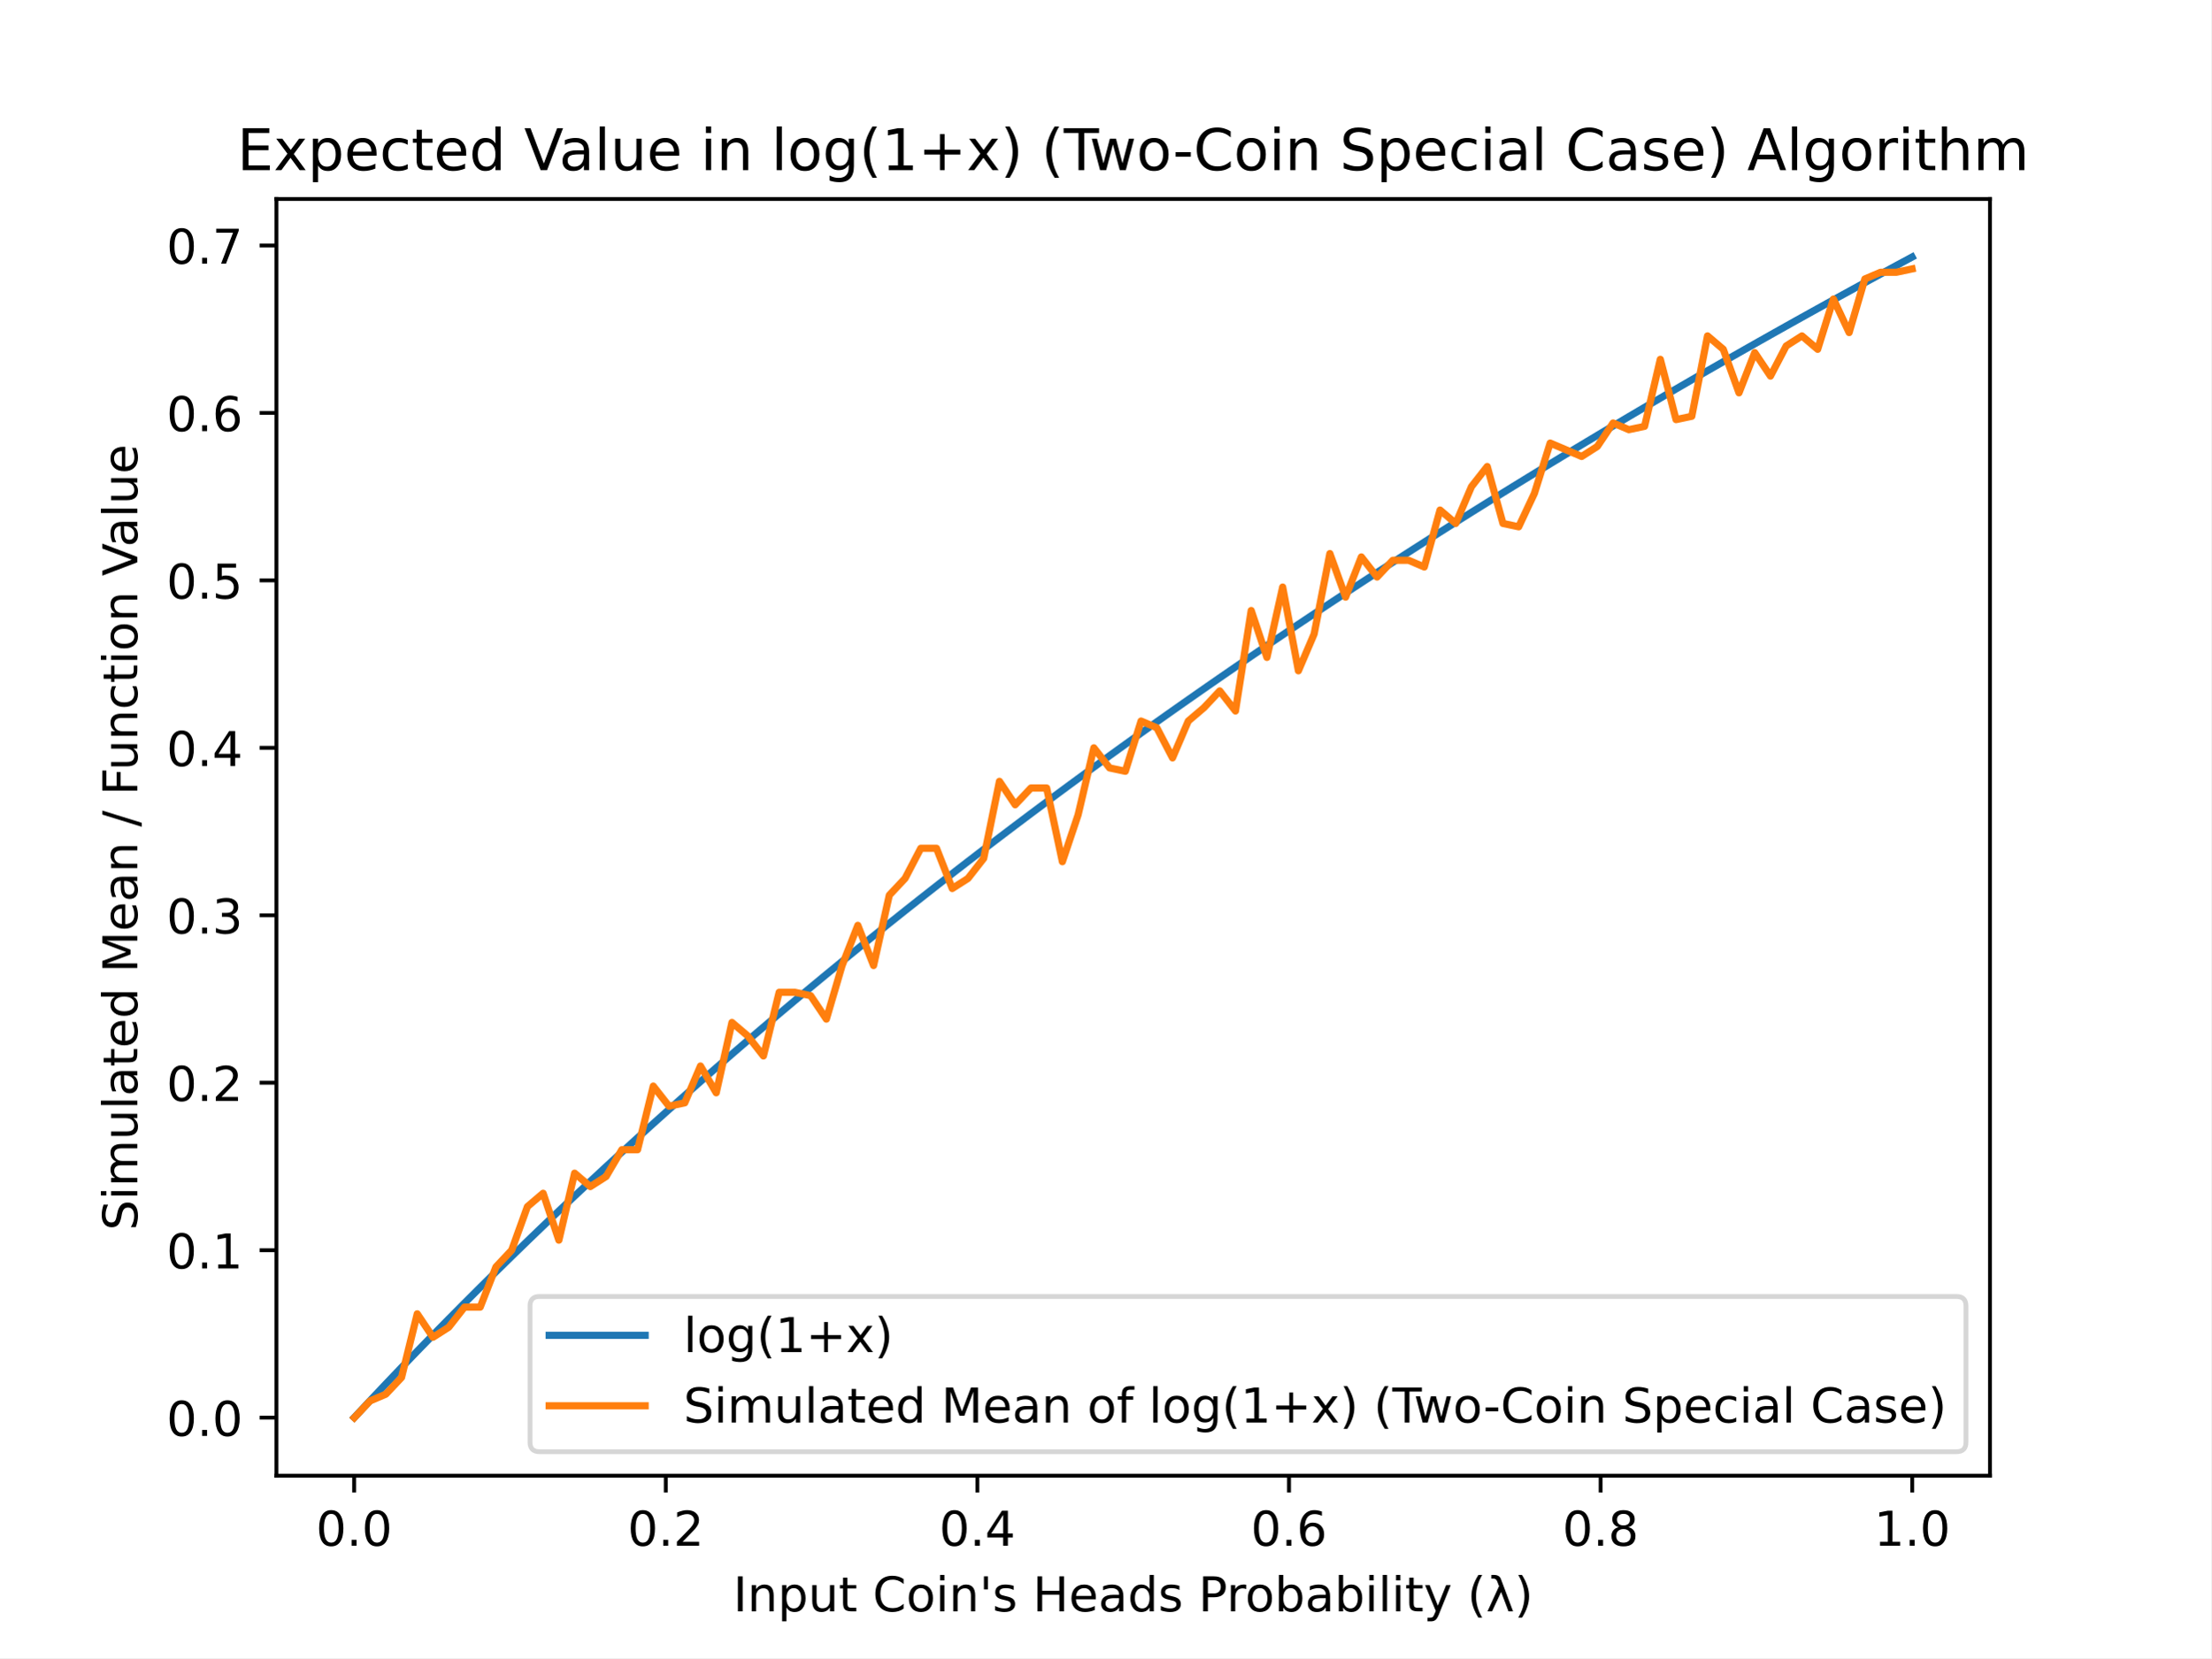
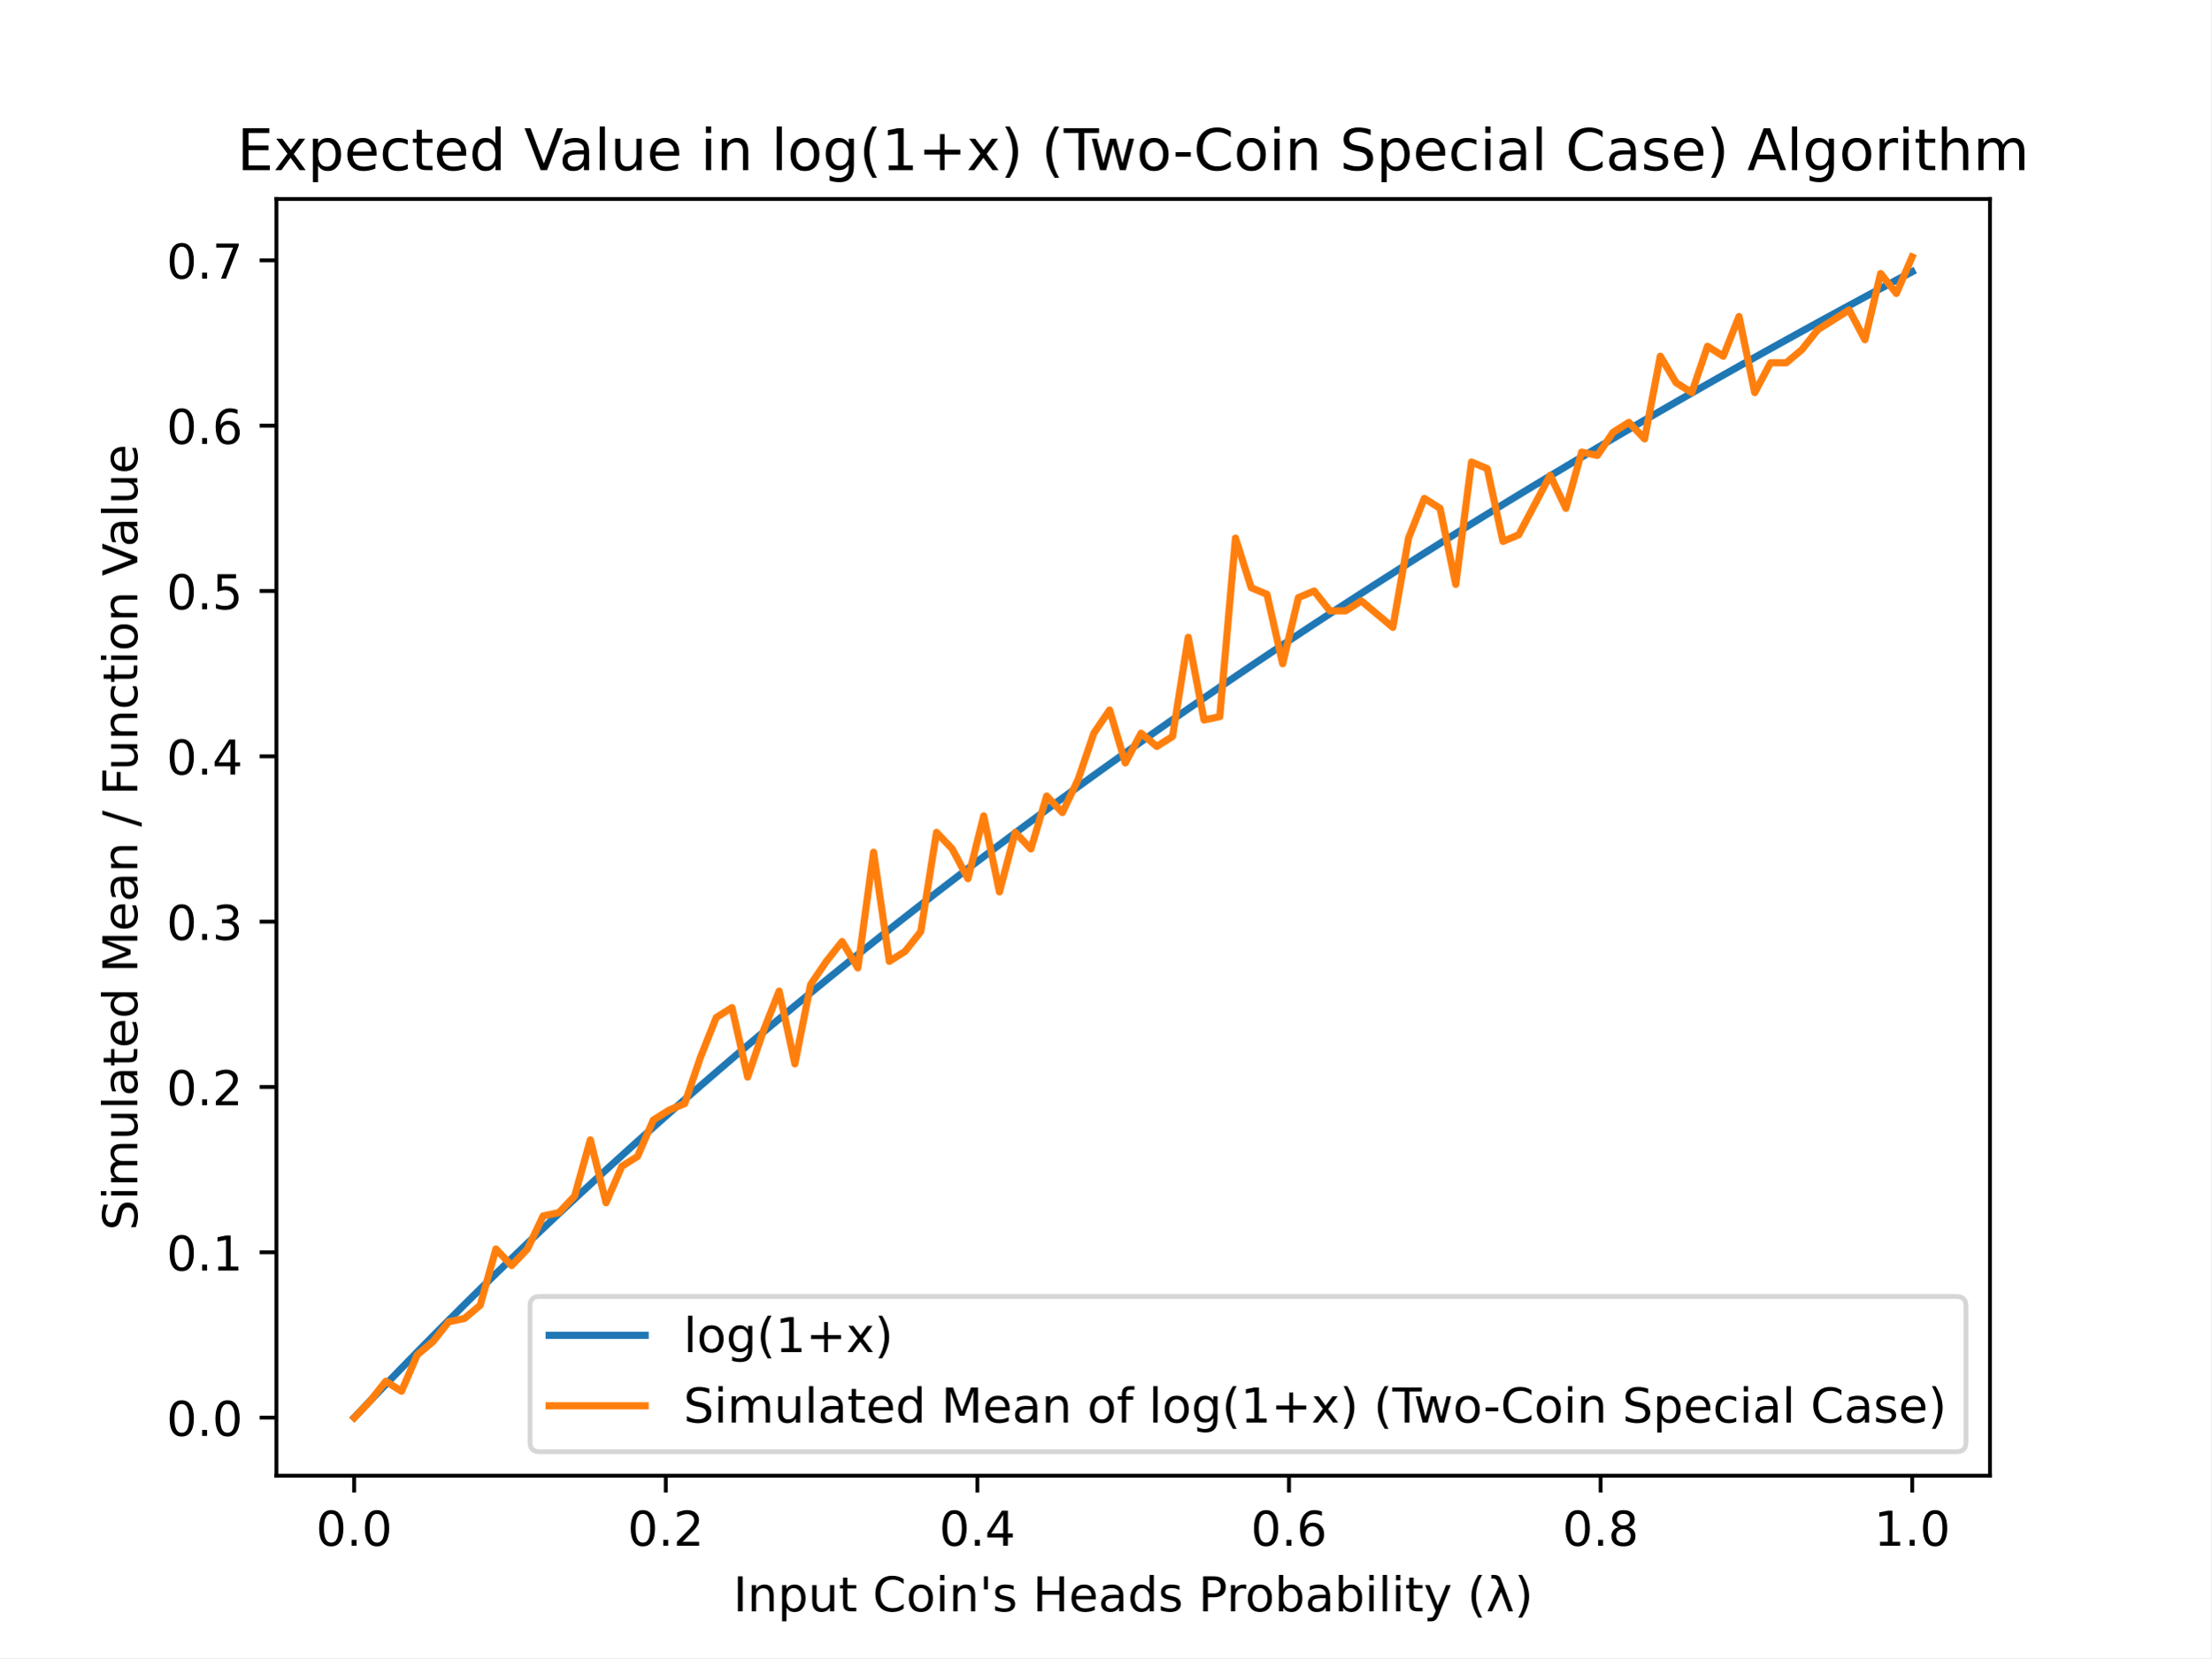
<svg xmlns="http://www.w3.org/2000/svg" xmlns:xlink="http://www.w3.org/1999/xlink" height="345.6pt" version="1.1" viewBox="0 0 460.8 345.6" width="460.8pt">
  <defs>
    <style type="text/css">
*{stroke-linecap:butt;stroke-linejoin:round;}
  </style>
  </defs>
  <g id="figure_1">
    <g id="patch_1">
      <path d="M 0 345.6  L 460.8 345.6  L 460.8 0  L 0 0  z " style="fill:#ffffff;" />
    </g>
    <g id="axes_1">
      <g id="patch_2">
        <path d="M 57.6 307.584  L 414.72 307.584  L 414.72 41.472  L 57.6 41.472  z " style="fill:#ffffff;" />
      </g>
      <g id="matplotlib.axis_1">
        <g id="xtick_1">
          <g id="line2d_1">
            <defs>
-               <path d="M 0 0  L 0 3.5  " id="mb4fb25f185" style="stroke:#000000;stroke-width:0.8;" />
+               <path d="M 0 0  L 0 3.5  " id="m2d1cc6e12e" style="stroke:#000000;stroke-width:0.8;" />
            </defs>
            <g>
-               <use style="stroke:#000000;stroke-width:0.8;" x="73.8" xlink:href="#mb4fb25f185" y="307.584" />
+               <use style="stroke:#000000;stroke-width:0.8;" x="73.8" xlink:href="#m2d1cc6e12e" y="307.584" />
            </g>
          </g>
          <g id="text_1">
            <text style="font-family:DejaVu Sans;font-size:10px;font-style:normal;font-weight:normal;text-anchor:middle;" transform="rotate(-0, 73.80026, 322.1824)" x="73.8" y="322.182">0.0</text>
          </g>
        </g>
        <g id="xtick_2">
          <g id="line2d_2">
            <g>
-               <use style="stroke:#000000;stroke-width:0.8;" x="138.744" xlink:href="#mb4fb25f185" y="307.584" />
+               <use style="stroke:#000000;stroke-width:0.8;" x="138.744" xlink:href="#m2d1cc6e12e" y="307.584" />
            </g>
          </g>
          <g id="text_2">
            <text style="font-family:DejaVu Sans;font-size:10px;font-style:normal;font-weight:normal;text-anchor:middle;" transform="rotate(-0, 138.7442, 322.1824)" x="138.744" y="322.182">0.2</text>
          </g>
        </g>
        <g id="xtick_3">
          <g id="line2d_3">
            <g>
-               <use style="stroke:#000000;stroke-width:0.8;" x="203.688" xlink:href="#mb4fb25f185" y="307.584" />
+               <use style="stroke:#000000;stroke-width:0.8;" x="203.688" xlink:href="#m2d1cc6e12e" y="307.584" />
            </g>
          </g>
          <g id="text_3">
            <text style="font-family:DejaVu Sans;font-size:10px;font-style:normal;font-weight:normal;text-anchor:middle;" transform="rotate(-0, 203.6881, 322.1824)" x="203.688" y="322.182">0.4</text>
          </g>
        </g>
        <g id="xtick_4">
          <g id="line2d_4">
            <g>
-               <use style="stroke:#000000;stroke-width:0.8;" x="268.632" xlink:href="#mb4fb25f185" y="307.584" />
+               <use style="stroke:#000000;stroke-width:0.8;" x="268.632" xlink:href="#m2d1cc6e12e" y="307.584" />
            </g>
          </g>
          <g id="text_4">
            <text style="font-family:DejaVu Sans;font-size:10px;font-style:normal;font-weight:normal;text-anchor:middle;" transform="rotate(-0, 268.6319, 322.1824)" x="268.632" y="322.182">0.6</text>
          </g>
        </g>
        <g id="xtick_5">
          <g id="line2d_5">
            <g>
-               <use style="stroke:#000000;stroke-width:0.8;" x="333.576" xlink:href="#mb4fb25f185" y="307.584" />
+               <use style="stroke:#000000;stroke-width:0.8;" x="333.576" xlink:href="#m2d1cc6e12e" y="307.584" />
            </g>
          </g>
          <g id="text_5">
            <text style="font-family:DejaVu Sans;font-size:10px;font-style:normal;font-weight:normal;text-anchor:middle;" transform="rotate(-0, 333.5758, 322.1824)" x="333.576" y="322.182">0.8</text>
          </g>
        </g>
        <g id="xtick_6">
          <g id="line2d_6">
            <g>
-               <use style="stroke:#000000;stroke-width:0.8;" x="398.52" xlink:href="#mb4fb25f185" y="307.584" />
+               <use style="stroke:#000000;stroke-width:0.8;" x="398.52" xlink:href="#m2d1cc6e12e" y="307.584" />
            </g>
          </g>
          <g id="text_6">
            <text style="font-family:DejaVu Sans;font-size:10px;font-style:normal;font-weight:normal;text-anchor:middle;" transform="rotate(-0, 398.5197, 322.1824)" x="398.52" y="322.182">1.0</text>
          </g>
        </g>
        <g id="text_7">
          <text style="font-family:DejaVu Sans;font-size:10px;font-style:normal;font-weight:normal;text-anchor:middle;" transform="rotate(-0, 236.16, 335.8606)" x="236.16" y="335.861">Input Coin's Heads Probability (λ)</text>
        </g>
      </g>
      <g id="matplotlib.axis_2">
        <g id="ytick_1">
          <g id="line2d_7">
            <defs>
-               <path d="M 0 0  L -3.5 0  " id="m519b1409ff" style="stroke:#000000;stroke-width:0.8;" />
+               <path d="M 0 0  L -3.5 0  " id="mae59380b9b" style="stroke:#000000;stroke-width:0.8;" />
            </defs>
            <g>
-               <use style="stroke:#000000;stroke-width:0.8;" x="57.6" xlink:href="#m519b1409ff" y="295.488" />
+               <use style="stroke:#000000;stroke-width:0.8;" x="57.6" xlink:href="#mae59380b9b" y="295.488" />
            </g>
          </g>
          <g id="text_8">
            <text style="font-family:DejaVu Sans;font-size:10px;font-style:normal;font-weight:normal;text-anchor:end;" transform="rotate(-0, 50.6, 299.2872)" x="50.6" y="299.287">0.0</text>
          </g>
        </g>
        <g id="ytick_2">
          <g id="line2d_8">
            <g>
-               <use style="stroke:#000000;stroke-width:0.8;" x="57.6" xlink:href="#m519b1409ff" y="260.584" />
+               <use style="stroke:#000000;stroke-width:0.8;" x="57.6" xlink:href="#mae59380b9b" y="261.026" />
            </g>
          </g>
          <g id="text_9">
-             <text style="font-family:DejaVu Sans;font-size:10px;font-style:normal;font-weight:normal;text-anchor:end;" transform="rotate(-0, 50.6, 264.383)" x="50.6" y="264.383">0.1</text>
+             <text style="font-family:DejaVu Sans;font-size:10px;font-style:normal;font-weight:normal;text-anchor:end;" transform="rotate(-0, 50.6, 264.8257)" x="50.6" y="264.826">0.1</text>
          </g>
        </g>
        <g id="ytick_3">
          <g id="line2d_9">
            <g>
-               <use style="stroke:#000000;stroke-width:0.8;" x="57.6" xlink:href="#m519b1409ff" y="225.68" />
+               <use style="stroke:#000000;stroke-width:0.8;" x="57.6" xlink:href="#mae59380b9b" y="226.565" />
            </g>
          </g>
          <g id="text_10">
-             <text style="font-family:DejaVu Sans;font-size:10px;font-style:normal;font-weight:normal;text-anchor:end;" transform="rotate(-0, 50.6, 229.4788)" x="50.6" y="229.479">0.2</text>
+             <text style="font-family:DejaVu Sans;font-size:10px;font-style:normal;font-weight:normal;text-anchor:end;" transform="rotate(-0, 50.6, 230.3641)" x="50.6" y="230.364">0.2</text>
          </g>
        </g>
        <g id="ytick_4">
          <g id="line2d_10">
            <g>
-               <use style="stroke:#000000;stroke-width:0.8;" x="57.6" xlink:href="#m519b1409ff" y="190.775" />
+               <use style="stroke:#000000;stroke-width:0.8;" x="57.6" xlink:href="#mae59380b9b" y="192.103" />
            </g>
          </g>
          <g id="text_11">
-             <text style="font-family:DejaVu Sans;font-size:10px;font-style:normal;font-weight:normal;text-anchor:end;" transform="rotate(-0, 50.6, 194.5746)" x="50.6" y="194.575">0.3</text>
+             <text style="font-family:DejaVu Sans;font-size:10px;font-style:normal;font-weight:normal;text-anchor:end;" transform="rotate(-0, 50.6, 195.9026)" x="50.6" y="195.903">0.3</text>
          </g>
        </g>
        <g id="ytick_5">
          <g id="line2d_11">
            <g>
-               <use style="stroke:#000000;stroke-width:0.8;" x="57.6" xlink:href="#m519b1409ff" y="155.871" />
+               <use style="stroke:#000000;stroke-width:0.8;" x="57.6" xlink:href="#mae59380b9b" y="157.642" />
            </g>
          </g>
          <g id="text_12">
-             <text style="font-family:DejaVu Sans;font-size:10px;font-style:normal;font-weight:normal;text-anchor:end;" transform="rotate(-0, 50.6, 159.6704)" x="50.6" y="159.67">0.4</text>
+             <text style="font-family:DejaVu Sans;font-size:10px;font-style:normal;font-weight:normal;text-anchor:end;" transform="rotate(-0, 50.6, 161.4411)" x="50.6" y="161.441">0.4</text>
          </g>
        </g>
        <g id="ytick_6">
          <g id="line2d_12">
            <g>
-               <use style="stroke:#000000;stroke-width:0.8;" x="57.6" xlink:href="#m519b1409ff" y="120.967" />
+               <use style="stroke:#000000;stroke-width:0.8;" x="57.6" xlink:href="#mae59380b9b" y="123.18" />
            </g>
          </g>
          <g id="text_13">
-             <text style="font-family:DejaVu Sans;font-size:10px;font-style:normal;font-weight:normal;text-anchor:end;" transform="rotate(-0, 50.6, 124.7662)" x="50.6" y="124.766">0.5</text>
+             <text style="font-family:DejaVu Sans;font-size:10px;font-style:normal;font-weight:normal;text-anchor:end;" transform="rotate(-0, 50.6, 126.9795)" x="50.6" y="126.98">0.5</text>
          </g>
        </g>
        <g id="ytick_7">
          <g id="line2d_13">
            <g>
-               <use style="stroke:#000000;stroke-width:0.8;" x="57.6" xlink:href="#m519b1409ff" y="86.063" />
+               <use style="stroke:#000000;stroke-width:0.8;" x="57.6" xlink:href="#mae59380b9b" y="88.719" />
            </g>
          </g>
          <g id="text_14">
-             <text style="font-family:DejaVu Sans;font-size:10px;font-style:normal;font-weight:normal;text-anchor:end;" transform="rotate(-0, 50.6, 89.86204)" x="50.6" y="89.862">0.6</text>
+             <text style="font-family:DejaVu Sans;font-size:10px;font-style:normal;font-weight:normal;text-anchor:end;" transform="rotate(-0, 50.6, 92.51799)" x="50.6" y="92.518">0.6</text>
          </g>
        </g>
        <g id="ytick_8">
          <g id="line2d_14">
            <g>
-               <use style="stroke:#000000;stroke-width:0.8;" x="57.6" xlink:href="#m519b1409ff" y="51.159" />
+               <use style="stroke:#000000;stroke-width:0.8;" x="57.6" xlink:href="#mae59380b9b" y="54.257" />
            </g>
          </g>
          <g id="text_15">
-             <text style="font-family:DejaVu Sans;font-size:10px;font-style:normal;font-weight:normal;text-anchor:end;" transform="rotate(-0, 50.6, 54.95784)" x="50.6" y="54.958">0.7</text>
+             <text style="font-family:DejaVu Sans;font-size:10px;font-style:normal;font-weight:normal;text-anchor:end;" transform="rotate(-0, 50.6, 58.05645)" x="50.6" y="58.056">0.7</text>
          </g>
        </g>
        <g id="text_16">
          <text style="font-family:DejaVu Sans;font-size:10px;font-style:normal;font-weight:normal;text-anchor:middle;" transform="rotate(-90, 28.61719, 174.528)" x="28.617" y="174.528">Simulated Mean / Function Value</text>
        </g>
      </g>
      <g id="line2d_15">
-         <path clip-path="url(#p446d5f3e96)" d="M 73.833 295.453  L 77.112 291.946  L 80.391 288.474  L 83.671 285.036  L 86.95 281.632  L 90.229 278.26  L 93.509 274.921  L 96.788 271.614  L 100.067 268.337  L 103.347 265.091  L 106.626 261.875  L 109.905 258.688  L 113.185 255.53  L 116.464 252.401  L 119.743 249.299  L 123.023 246.225  L 126.302 243.177  L 129.581 240.156  L 132.861 237.16  L 136.14 234.19  L 139.42 231.246  L 142.699 228.326  L 145.978 225.43  L 149.258 222.558  L 152.537 219.709  L 155.816 216.883  L 159.096 214.08  L 162.375 211.3  L 165.654 208.541  L 168.934 205.804  L 172.213 203.089  L 175.492 200.394  L 178.772 197.72  L 182.051 195.066  L 185.33 192.432  L 188.61 189.818  L 191.889 187.224  L 195.168 184.649  L 198.448 182.092  L 201.727 179.554  L 205.006 177.034  L 208.286 174.533  L 211.565 172.049  L 214.844 169.583  L 218.124 167.134  L 221.403 164.702  L 224.682 162.287  L 227.962 159.889  L 231.241 157.507  L 234.52 155.141  L 237.8 152.791  L 241.079 150.456  L 244.358 148.138  L 247.638 145.834  L 250.917 143.546  L 254.196 141.272  L 257.476 139.014  L 260.755 136.769  L 264.034 134.539  L 267.314 132.324  L 270.593 130.122  L 273.872 127.934  L 277.152 125.76  L 280.431 123.599  L 283.71 121.451  L 286.99 119.317  L 290.269 117.195  L 293.548 115.087  L 296.828 112.991  L 300.107 110.907  L 303.386 108.836  L 306.666 106.777  L 309.945 104.73  L 313.224 102.696  L 316.504 100.673  L 319.783 98.661  L 323.062 96.661  L 326.342 94.673  L 329.621 92.695  L 332.9 90.729  L 336.18 88.774  L 339.459 86.83  L 342.739 84.897  L 346.018 82.974  L 349.297 81.062  L 352.577 79.16  L 355.856 77.268  L 359.135 75.387  L 362.415 73.516  L 365.694 71.654  L 368.973 69.803  L 372.253 67.961  L 375.532 66.129  L 378.811 64.307  L 382.091 62.494  L 385.37 60.69  L 388.649 58.896  L 391.929 57.111  L 395.208 55.335  L 398.487 53.568  " style="fill:none;stroke:#1f77b4;stroke-linecap:square;stroke-width:1.5;" />
+         <path clip-path="url(#p94f0401c36)" d="M 73.833 295.454  L 77.112 291.991  L 80.391 288.563  L 83.671 285.169  L 86.95 281.808  L 90.229 278.479  L 93.509 275.182  L 96.788 271.917  L 100.067 268.682  L 103.347 265.477  L 106.626 262.301  L 109.905 259.155  L 113.185 256.037  L 116.464 252.947  L 119.743 249.885  L 123.023 246.849  L 126.302 243.84  L 129.581 240.857  L 132.861 237.9  L 136.14 234.968  L 139.42 232.06  L 142.699 229.177  L 145.978 226.318  L 149.258 223.482  L 152.537 220.67  L 155.816 217.88  L 159.096 215.113  L 162.375 212.368  L 165.654 209.644  L 168.934 206.942  L 172.213 204.26  L 175.492 201.6  L 178.772 198.96  L 182.051 196.34  L 185.33 193.739  L 188.61 191.159  L 191.889 188.597  L 195.168 186.054  L 198.448 183.53  L 201.727 181.024  L 205.006 178.537  L 208.286 176.067  L 211.565 173.615  L 214.844 171.18  L 218.124 168.762  L 221.403 166.361  L 224.682 163.976  L 227.962 161.608  L 231.241 159.256  L 234.52 156.921  L 237.8 154.6  L 241.079 152.296  L 244.358 150.006  L 247.638 147.732  L 250.917 145.473  L 254.196 143.228  L 257.476 140.998  L 260.755 138.782  L 264.034 136.581  L 267.314 134.393  L 270.593 132.219  L 273.872 130.059  L 277.152 127.912  L 280.431 125.779  L 283.71 123.658  L 286.99 121.551  L 290.269 119.457  L 293.548 117.375  L 296.828 115.305  L 300.107 113.248  L 303.386 111.203  L 306.666 109.171  L 309.945 107.15  L 313.224 105.141  L 316.504 103.143  L 319.783 101.157  L 323.062 99.183  L 326.342 97.219  L 329.621 95.267  L 332.9 93.326  L 336.18 91.396  L 339.459 89.476  L 342.739 87.567  L 346.018 85.669  L 349.297 83.781  L 352.577 81.903  L 355.856 80.036  L 359.135 78.178  L 362.415 76.331  L 365.694 74.493  L 368.973 72.665  L 372.253 70.847  L 375.532 69.038  L 378.811 67.239  L 382.091 65.449  L 385.37 63.668  L 388.649 61.897  L 391.929 60.134  L 395.208 58.381  L 398.487 56.636  " style="fill:none;stroke:#1f77b4;stroke-linecap:square;stroke-width:1.5;" />
      </g>
      <g id="line2d_16">
-         <path clip-path="url(#p446d5f3e96)" d="M 73.833 295.488  L 77.112 291.998  L 80.391 290.601  L 83.671 287.111  L 86.95 273.847  L 90.229 278.734  L 93.509 276.64  L 96.788 272.451  L 100.067 272.451  L 103.347 264.074  L 106.626 260.584  L 109.905 251.509  L 113.185 248.716  L 116.464 258.49  L 119.743 244.528  L 123.023 247.32  L 126.302 245.226  L 129.581 239.641  L 132.861 239.641  L 136.14 226.378  L 139.42 230.566  L 142.699 229.868  L 145.978 222.189  L 149.258 227.774  L 152.537 213.114  L 155.816 215.906  L 159.096 220.095  L 162.375 206.831  L 165.654 206.831  L 168.934 207.529  L 172.213 212.416  L 175.492 201.247  L 178.772 192.87  L 182.051 201.247  L 185.33 186.587  L 188.61 183.096  L 191.889 176.814  L 195.168 176.814  L 198.448 185.191  L 201.727 183.096  L 205.006 178.908  L 208.286 162.852  L 211.565 167.739  L 214.844 164.248  L 218.124 164.248  L 221.403 179.606  L 224.682 169.833  L 227.962 155.871  L 231.241 160.06  L 234.52 160.758  L 237.8 150.287  L 241.079 151.683  L 244.358 157.965  L 247.638 150.287  L 250.917 147.494  L 254.196 144.004  L 257.476 148.192  L 260.755 127.25  L 264.034 137.023  L 267.314 122.363  L 270.593 139.815  L 273.872 132.136  L 277.152 115.382  L 280.431 124.457  L 283.71 116.08  L 286.99 120.269  L 290.269 116.779  L 293.548 116.779  L 296.828 118.175  L 300.107 106.307  L 303.386 109.1  L 306.666 101.421  L 309.945 97.232  L 313.224 109.1  L 316.504 109.798  L 319.783 102.817  L 323.062 92.346  L 326.342 93.742  L 329.621 95.138  L 332.9 93.044  L 336.18 88.157  L 339.459 89.553  L 342.739 88.855  L 346.018 74.893  L 349.297 87.459  L 352.577 86.761  L 355.856 70.007  L 359.135 72.799  L 362.415 81.874  L 365.694 73.497  L 368.973 78.384  L 372.253 72.101  L 375.532 70.007  L 378.811 72.799  L 382.091 62.328  L 385.37 69.309  L 388.649 58.139  L 391.929 56.743  L 395.208 56.743  L 398.487 56.045  " style="fill:none;stroke:#ff7f0e;stroke-linecap:square;stroke-width:1.5;" />
+         <path clip-path="url(#p94f0401c36)" d="M 73.833 295.488  L 77.112 292.042  L 80.391 287.906  L 83.671 289.974  L 86.95 282.393  L 90.229 279.636  L 93.509 275.5  L 96.788 274.811  L 100.067 272.054  L 103.347 260.337  L 106.626 263.783  L 109.905 260.337  L 113.185 253.445  L 116.464 252.756  L 119.743 249.31  L 123.023 237.593  L 126.302 250.688  L 129.581 243.106  L 132.861 241.039  L 136.14 233.457  L 139.42 231.39  L 142.699 230.011  L 145.978 220.362  L 149.258 212.091  L 152.537 210.023  L 155.816 224.497  L 159.096 214.848  L 162.375 206.577  L 165.654 221.74  L 168.934 205.199  L 172.213 200.374  L 175.492 196.239  L 178.772 201.753  L 182.051 177.63  L 185.33 200.374  L 188.61 198.306  L 191.889 194.171  L 195.168 173.494  L 198.448 176.94  L 201.727 183.143  L 205.006 170.048  L 208.286 185.9  L 211.565 173.494  L 214.844 176.94  L 218.124 165.913  L 221.403 169.359  L 224.682 162.466  L 227.962 152.817  L 231.241 147.993  L 234.52 159.02  L 237.8 152.817  L 241.079 155.574  L 244.358 153.506  L 247.638 132.83  L 250.917 150.06  L 254.196 149.371  L 257.476 112.153  L 260.755 122.491  L 264.034 123.87  L 267.314 138.343  L 270.593 124.559  L 273.872 123.18  L 277.152 127.316  L 280.431 127.316  L 283.71 125.248  L 286.99 128.005  L 290.269 130.762  L 293.548 112.153  L 296.828 103.882  L 300.107 105.95  L 303.386 121.802  L 306.666 96.3  L 309.945 97.679  L 313.224 112.842  L 316.504 111.463  L 319.783 105.26  L 323.062 99.057  L 326.342 105.95  L 329.621 94.233  L 332.9 94.922  L 336.18 90.097  L 339.459 88.03  L 342.739 91.476  L 346.018 74.245  L 349.297 79.759  L 352.577 81.826  L 355.856 72.177  L 359.135 74.245  L 362.415 65.974  L 365.694 81.826  L 368.973 75.623  L 372.253 75.623  L 375.532 72.866  L 378.811 68.731  L 382.091 66.663  L 385.37 64.596  L 388.649 70.799  L 391.929 57.014  L 395.208 61.15  L 398.487 53.568  " style="fill:none;stroke:#ff7f0e;stroke-linecap:square;stroke-width:1.5;" />
      </g>
      <g id="patch_3">
        <path d="M 57.6 307.584  L 57.6 41.472  " style="fill:none;stroke:#000000;stroke-linecap:square;stroke-linejoin:miter;stroke-width:0.8;" />
      </g>
      <g id="patch_4">
        <path d="M 414.72 307.584  L 414.72 41.472  " style="fill:none;stroke:#000000;stroke-linecap:square;stroke-linejoin:miter;stroke-width:0.8;" />
      </g>
      <g id="patch_5">
        <path d="M 57.6 307.584  L 414.72 307.584  " style="fill:none;stroke:#000000;stroke-linecap:square;stroke-linejoin:miter;stroke-width:0.8;" />
      </g>
      <g id="patch_6">
        <path d="M 57.6 41.472  L 414.72 41.472  " style="fill:none;stroke:#000000;stroke-linecap:square;stroke-linejoin:miter;stroke-width:0.8;" />
      </g>
      <g id="text_17">
        <text style="font-family:DejaVu Sans;font-size:12px;font-style:normal;font-weight:normal;text-anchor:middle;" transform="rotate(-0, 236.16, 35.472)" x="236.16" y="35.472">Expected Value in log(1+x) (Two-Coin Special Case) Algorithm</text>
      </g>
      <g id="legend_1">
        <g id="patch_7">
          <path d="M 112.447 302.584  L 407.72 302.584  Q 409.72 302.584 409.72 300.584  L 409.72 272.228  Q 409.72 270.228 407.72 270.228  L 112.447 270.228  Q 110.447 270.228 110.447 272.228  L 110.447 300.584  Q 110.447 302.584 112.447 302.584  z " style="fill:#ffffff;opacity:0.8;stroke:#cccccc;stroke-linejoin:miter;" />
        </g>
        <g id="line2d_17">
          <path d="M 114.447 278.326  L 134.447 278.326  " style="fill:none;stroke:#1f77b4;stroke-linecap:square;stroke-width:1.5;" />
        </g>
        <g id="line2d_18" />
        <g id="text_18">
          <text style="font-family:DejaVu Sans;font-size:10px;font-style:normal;font-weight:normal;text-anchor:start;" transform="rotate(-0, 142.4466, 281.8262)" x="142.447" y="281.826">log(1+x)</text>
        </g>
        <g id="line2d_19">
          <path d="M 114.447 293.004  L 134.447 293.004  " style="fill:none;stroke:#ff7f0e;stroke-linecap:square;stroke-width:1.5;" />
        </g>
        <g id="line2d_20" />
        <g id="text_19">
          <text style="font-family:DejaVu Sans;font-size:10px;font-style:normal;font-weight:normal;text-anchor:start;" transform="rotate(-0, 142.4466, 296.5043)" x="142.447" y="296.504">Simulated Mean of log(1+x) (Two-Coin Special Case)</text>
        </g>
      </g>
    </g>
  </g>
  <defs>
-     <clipPath id="p446d5f3e96">
+     <clipPath id="p94f0401c36">
      <rect height="266.112" width="357.12" x="57.6" y="41.472" />
    </clipPath>
  </defs>
</svg>
